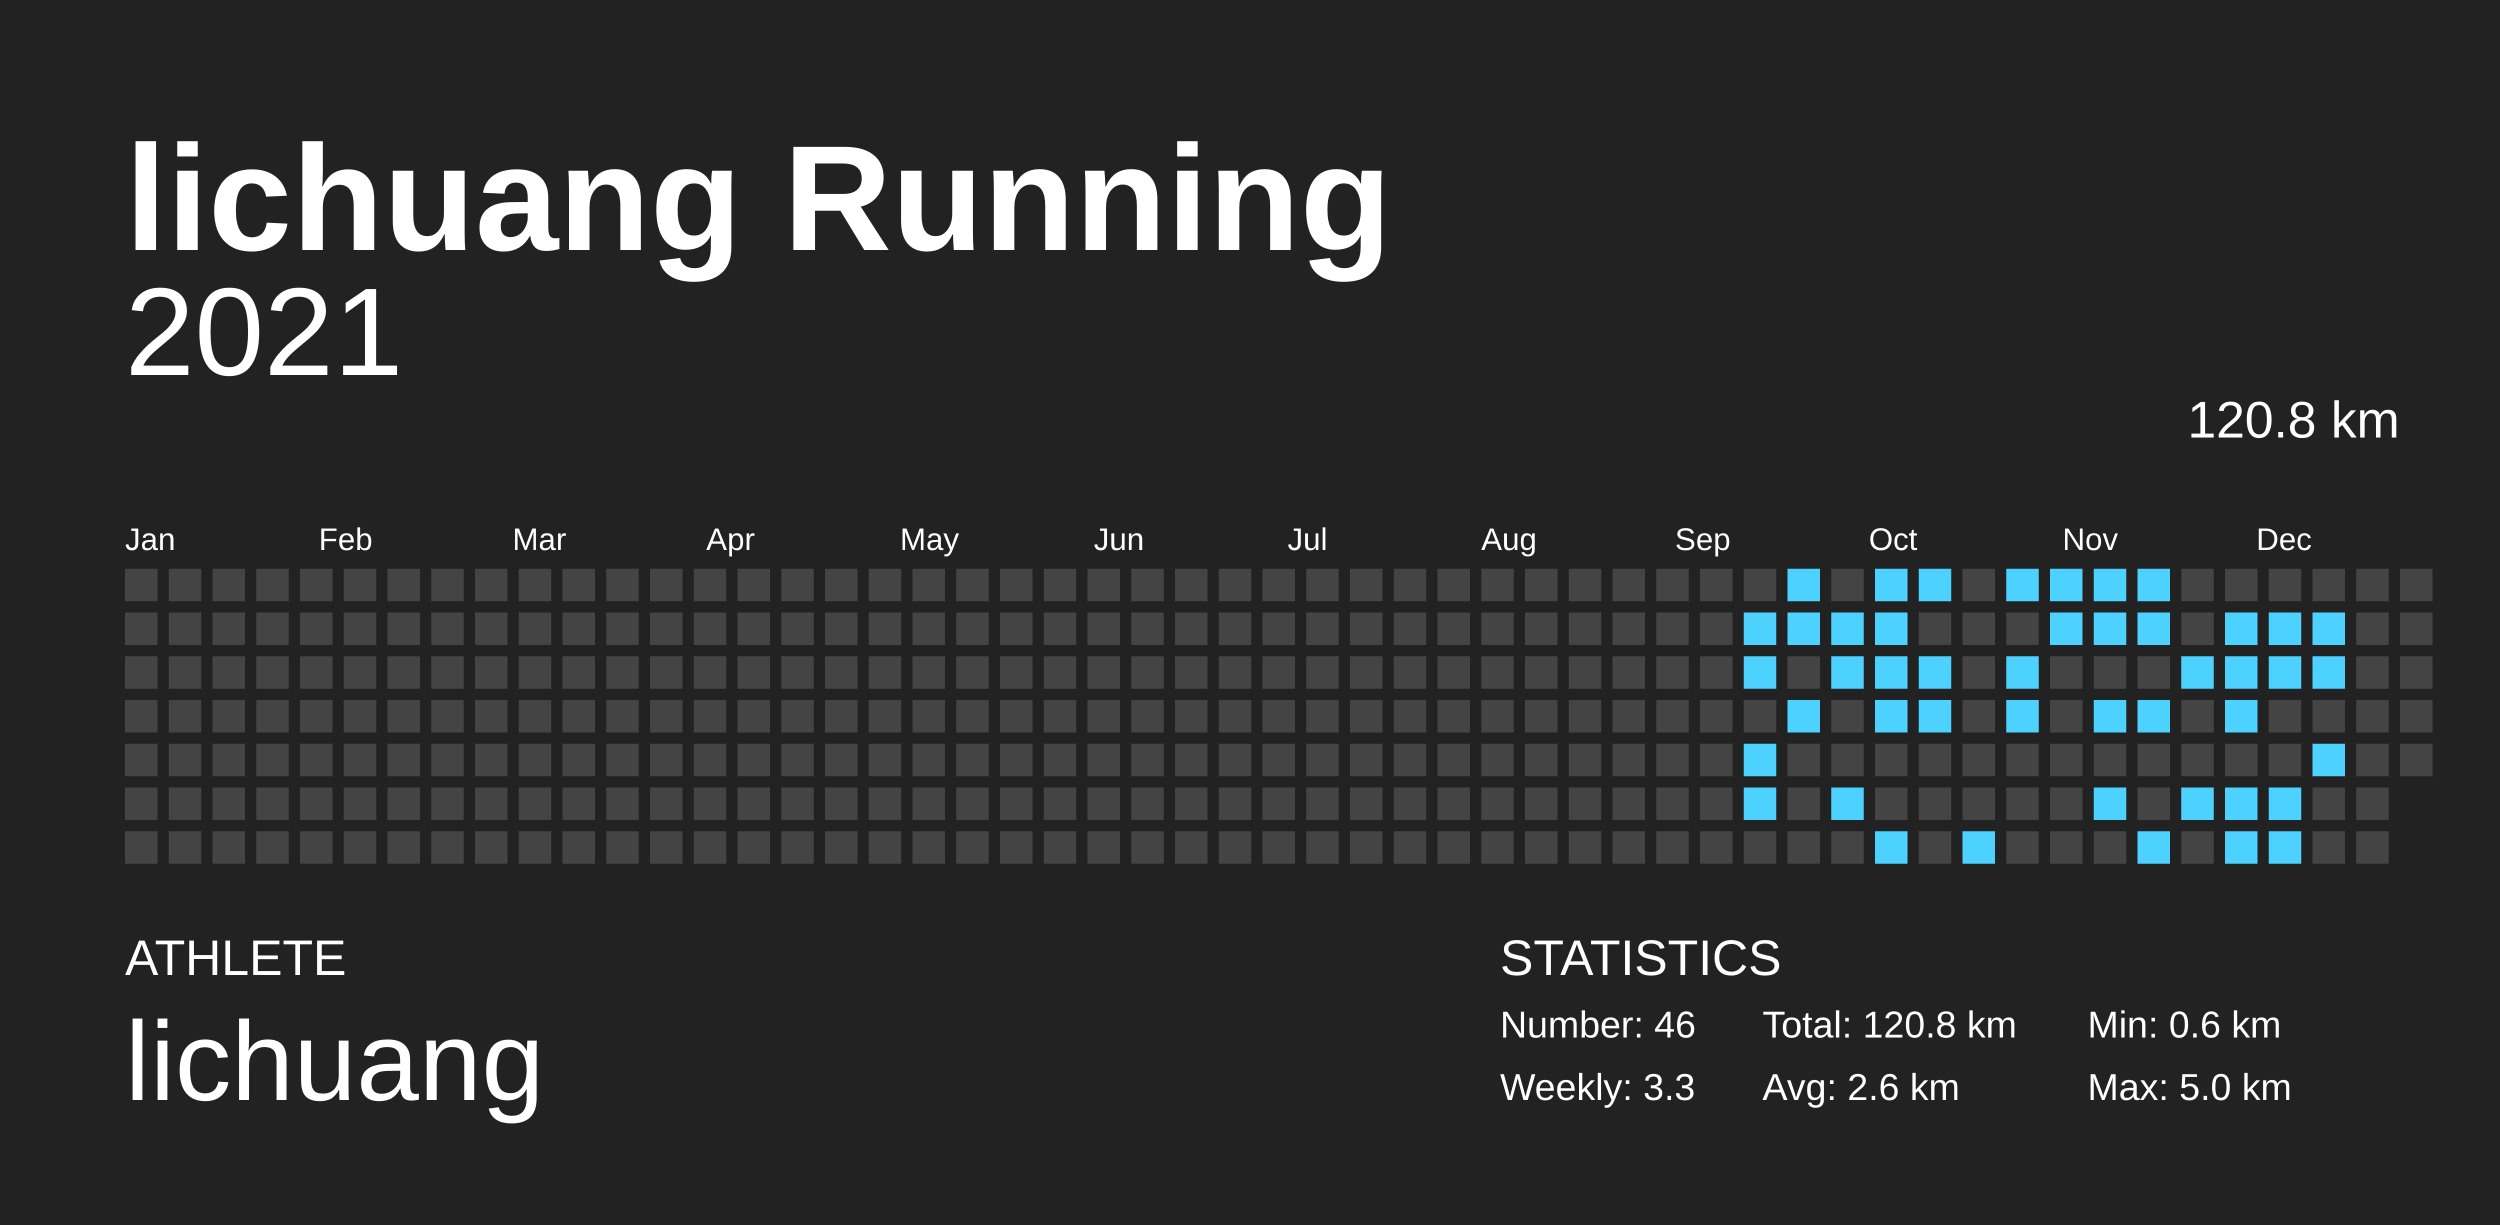
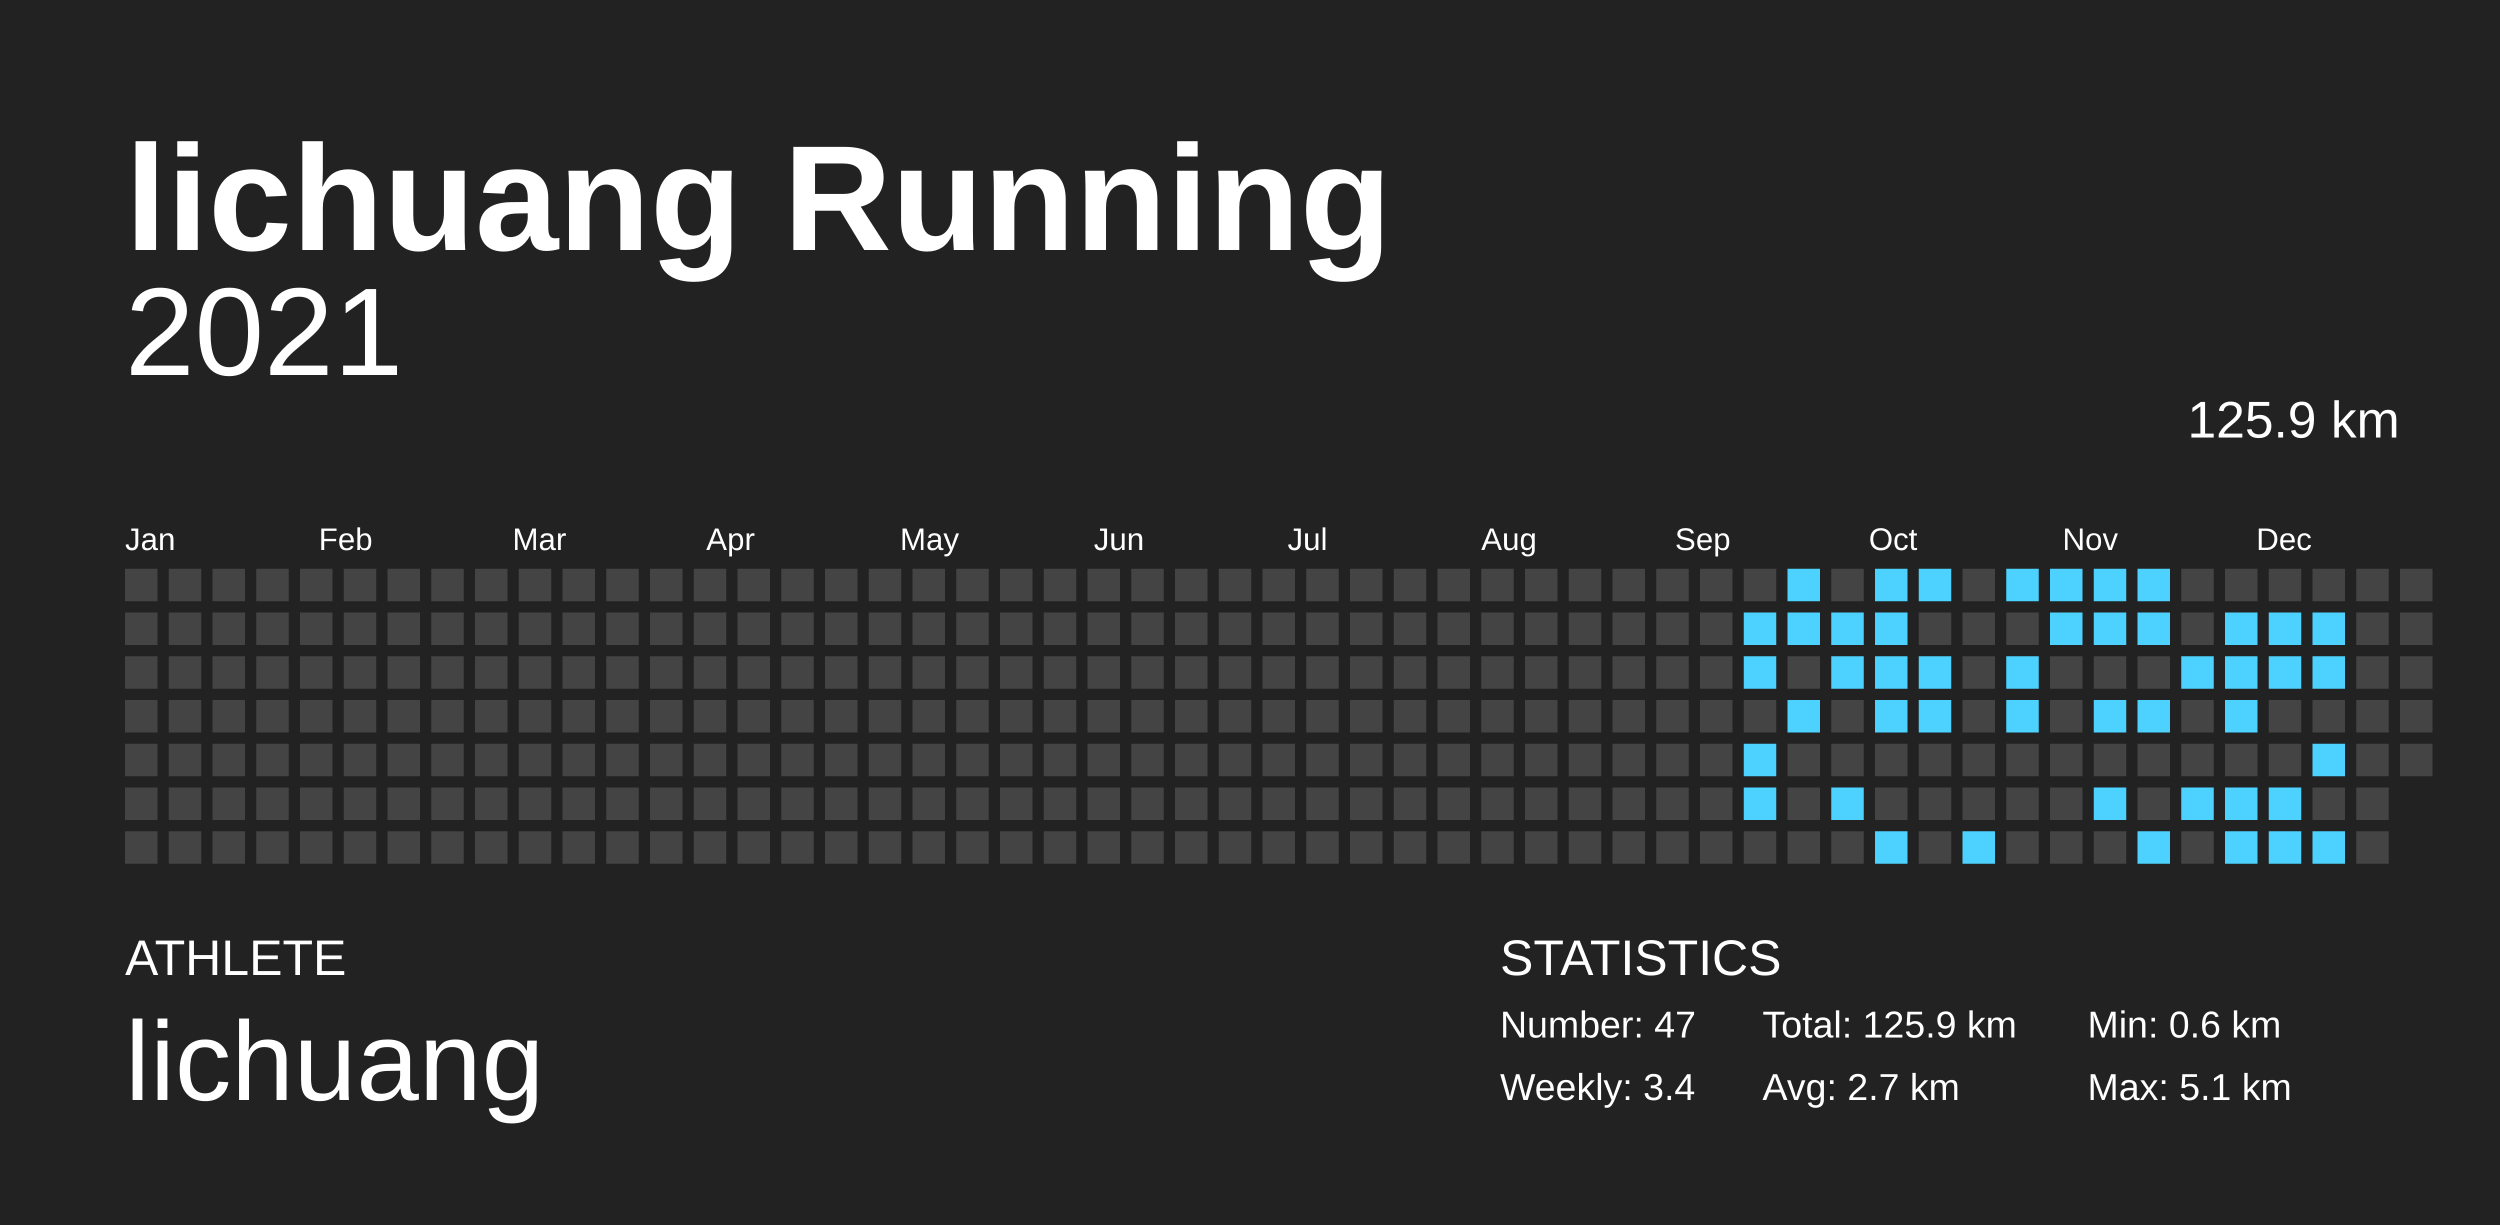
<svg xmlns="http://www.w3.org/2000/svg" baseProfile="full" height="98mm" version="1.1" viewBox="0,0,200,98" width="200mm">
  <defs />
  <rect fill="#222222" height="98" width="200" x="0" y="0" />
  <text fill="#FFFFFF" style="font-size:12px; font-family:Arial; font-weight:bold;" x="10" y="20">lichuang Running</text>
  <text fill="#FFFFFF" style="font-size:4px; font-family:Arial" x="10" y="78">ATHLETE</text>
  <text fill="#FFFFFF" style="font-size:9px; font-family:Arial" x="10" y="88">lichuang</text>
  <text fill="#FFFFFF" style="font-size:4px; font-family:Arial" x="120" y="78">STATISTICS</text>
-   <text fill="#FFFFFF" style="font-size:3px; font-family:Arial" x="120" y="83">Number: 46</text>
-   <text fill="#FFFFFF" style="font-size:3px; font-family:Arial" x="120" y="88">Weekly: 3.3</text>
-   <text fill="#FFFFFF" style="font-size:3px; font-family:Arial" x="141" y="83">Total: 120.8 km</text>
-   <text fill="#FFFFFF" style="font-size:3px; font-family:Arial" x="141" y="88">Avg: 2.6 km</text>
+   <text fill="#FFFFFF" style="font-size:3px; font-family:Arial" x="120" y="83">Number: 47</text>
+   <text fill="#FFFFFF" style="font-size:3px; font-family:Arial" x="120" y="88">Weekly: 3.4</text>
+   <text fill="#FFFFFF" style="font-size:3px; font-family:Arial" x="141" y="83">Total: 125.9 km</text>
+   <text fill="#FFFFFF" style="font-size:3px; font-family:Arial" x="141" y="88">Avg: 2.7 km</text>
  <text fill="#FFFFFF" style="font-size:3px; font-family:Arial" x="167" y="83">Min: 0.6 km</text>
-   <text fill="#FFFFFF" style="font-size:3px; font-family:Arial" x="167" y="88">Max: 5.0 km</text>
+   <text fill="#FFFFFF" style="font-size:3px; font-family:Arial" x="167" y="88">Max: 5.1 km</text>
  <text alignment-baseline="hanging" fill="#FFFFFF" style="font-size:10.0px; font-family:Arial;" x="10" y="30">2021</text>
-   <text alignment-baseline="hanging" fill="#FFFFFF" style="font-size:4.125px; font-family:Arial;" x="175" y="35">120.8 km</text>
+   <text alignment-baseline="hanging" fill="#FFFFFF" style="font-size:4.125px; font-family:Arial;" x="175" y="35">125.9 km</text>
  <text fill="#FFFFFF" style="font-size:2.5px; font-family:Arial" x="10.0" y="44">Jan</text>
  <text fill="#FFFFFF" style="font-size:2.5px; font-family:Arial" x="25.5" y="44">Feb</text>
  <text fill="#FFFFFF" style="font-size:2.5px; font-family:Arial" x="41.0" y="44">Mar</text>
  <text fill="#FFFFFF" style="font-size:2.5px; font-family:Arial" x="56.5" y="44">Apr</text>
  <text fill="#FFFFFF" style="font-size:2.5px; font-family:Arial" x="72.0" y="44">May</text>
  <text fill="#FFFFFF" style="font-size:2.5px; font-family:Arial" x="87.5" y="44">Jun</text>
  <text fill="#FFFFFF" style="font-size:2.5px; font-family:Arial" x="103.0" y="44">Jul</text>
  <text fill="#FFFFFF" style="font-size:2.5px; font-family:Arial" x="118.5" y="44">Aug</text>
  <text fill="#FFFFFF" style="font-size:2.5px; font-family:Arial" x="134.0" y="44">Sep</text>
  <text fill="#FFFFFF" style="font-size:2.5px; font-family:Arial" x="149.5" y="44">Oct</text>
  <text fill="#FFFFFF" style="font-size:2.5px; font-family:Arial" x="165.0" y="44">Nov</text>
  <text fill="#FFFFFF" style="font-size:2.5px; font-family:Arial" x="180.5" y="44">Dec</text>
  <rect fill="#444444" height="2.6" width="2.6" x="10.0" y="45.5" />
  <rect fill="#444444" height="2.6" width="2.6" x="10.0" y="49.0" />
  <rect fill="#444444" height="2.6" width="2.6" x="10.0" y="52.5" />
  <rect fill="#444444" height="2.6" width="2.6" x="10.0" y="56.0" />
  <rect fill="#444444" height="2.6" width="2.6" x="10.0" y="59.5" />
  <rect fill="#444444" height="2.6" width="2.6" x="10.0" y="63.0" />
  <rect fill="#444444" height="2.6" width="2.6" x="10.0" y="66.5" />
  <rect fill="#444444" height="2.6" width="2.6" x="13.5" y="45.5" />
  <rect fill="#444444" height="2.6" width="2.6" x="13.5" y="49.0" />
  <rect fill="#444444" height="2.6" width="2.6" x="13.5" y="52.5" />
  <rect fill="#444444" height="2.6" width="2.6" x="13.5" y="56.0" />
  <rect fill="#444444" height="2.6" width="2.6" x="13.5" y="59.5" />
  <rect fill="#444444" height="2.6" width="2.6" x="13.5" y="63.0" />
  <rect fill="#444444" height="2.6" width="2.6" x="13.5" y="66.5" />
  <rect fill="#444444" height="2.6" width="2.6" x="17.0" y="45.5" />
  <rect fill="#444444" height="2.6" width="2.6" x="17.0" y="49.0" />
  <rect fill="#444444" height="2.6" width="2.6" x="17.0" y="52.5" />
  <rect fill="#444444" height="2.6" width="2.6" x="17.0" y="56.0" />
  <rect fill="#444444" height="2.6" width="2.6" x="17.0" y="59.5" />
  <rect fill="#444444" height="2.6" width="2.6" x="17.0" y="63.0" />
  <rect fill="#444444" height="2.6" width="2.6" x="17.0" y="66.5" />
  <rect fill="#444444" height="2.6" width="2.6" x="20.5" y="45.5" />
  <rect fill="#444444" height="2.6" width="2.6" x="20.5" y="49.0" />
  <rect fill="#444444" height="2.6" width="2.6" x="20.5" y="52.5" />
  <rect fill="#444444" height="2.6" width="2.6" x="20.5" y="56.0" />
  <rect fill="#444444" height="2.6" width="2.6" x="20.5" y="59.5" />
  <rect fill="#444444" height="2.6" width="2.6" x="20.5" y="63.0" />
  <rect fill="#444444" height="2.6" width="2.6" x="20.5" y="66.5" />
  <rect fill="#444444" height="2.6" width="2.6" x="24.0" y="45.5" />
  <rect fill="#444444" height="2.6" width="2.6" x="24.0" y="49.0" />
  <rect fill="#444444" height="2.6" width="2.6" x="24.0" y="52.5" />
  <rect fill="#444444" height="2.6" width="2.6" x="24.0" y="56.0" />
  <rect fill="#444444" height="2.6" width="2.6" x="24.0" y="59.5" />
  <rect fill="#444444" height="2.6" width="2.6" x="24.0" y="63.0" />
  <rect fill="#444444" height="2.6" width="2.6" x="24.0" y="66.5" />
  <rect fill="#444444" height="2.6" width="2.6" x="27.5" y="45.5" />
  <rect fill="#444444" height="2.6" width="2.6" x="27.5" y="49.0" />
  <rect fill="#444444" height="2.6" width="2.6" x="27.5" y="52.5" />
  <rect fill="#444444" height="2.6" width="2.6" x="27.5" y="56.0" />
  <rect fill="#444444" height="2.6" width="2.6" x="27.5" y="59.5" />
  <rect fill="#444444" height="2.6" width="2.6" x="27.5" y="63.0" />
  <rect fill="#444444" height="2.6" width="2.6" x="27.5" y="66.5" />
  <rect fill="#444444" height="2.6" width="2.6" x="31.0" y="45.5" />
  <rect fill="#444444" height="2.6" width="2.6" x="31.0" y="49.0" />
  <rect fill="#444444" height="2.6" width="2.6" x="31.0" y="52.5" />
  <rect fill="#444444" height="2.6" width="2.6" x="31.0" y="56.0" />
  <rect fill="#444444" height="2.6" width="2.6" x="31.0" y="59.5" />
  <rect fill="#444444" height="2.6" width="2.6" x="31.0" y="63.0" />
  <rect fill="#444444" height="2.6" width="2.6" x="31.0" y="66.5" />
  <rect fill="#444444" height="2.6" width="2.6" x="34.5" y="45.5" />
  <rect fill="#444444" height="2.6" width="2.6" x="34.5" y="49.0" />
  <rect fill="#444444" height="2.6" width="2.6" x="34.5" y="52.5" />
  <rect fill="#444444" height="2.6" width="2.6" x="34.5" y="56.0" />
  <rect fill="#444444" height="2.6" width="2.6" x="34.5" y="59.5" />
  <rect fill="#444444" height="2.6" width="2.6" x="34.5" y="63.0" />
  <rect fill="#444444" height="2.6" width="2.6" x="34.5" y="66.5" />
  <rect fill="#444444" height="2.6" width="2.6" x="38.0" y="45.5" />
  <rect fill="#444444" height="2.6" width="2.6" x="38.0" y="49.0" />
  <rect fill="#444444" height="2.6" width="2.6" x="38.0" y="52.5" />
  <rect fill="#444444" height="2.6" width="2.6" x="38.0" y="56.0" />
  <rect fill="#444444" height="2.6" width="2.6" x="38.0" y="59.5" />
  <rect fill="#444444" height="2.6" width="2.6" x="38.0" y="63.0" />
  <rect fill="#444444" height="2.6" width="2.6" x="38.0" y="66.5" />
  <rect fill="#444444" height="2.6" width="2.6" x="41.5" y="45.5" />
  <rect fill="#444444" height="2.6" width="2.6" x="41.5" y="49.0" />
  <rect fill="#444444" height="2.6" width="2.6" x="41.5" y="52.5" />
  <rect fill="#444444" height="2.6" width="2.6" x="41.5" y="56.0" />
  <rect fill="#444444" height="2.6" width="2.6" x="41.5" y="59.5" />
  <rect fill="#444444" height="2.6" width="2.6" x="41.5" y="63.0" />
  <rect fill="#444444" height="2.6" width="2.6" x="41.5" y="66.5" />
  <rect fill="#444444" height="2.6" width="2.6" x="45.0" y="45.5" />
  <rect fill="#444444" height="2.6" width="2.6" x="45.0" y="49.0" />
  <rect fill="#444444" height="2.6" width="2.6" x="45.0" y="52.5" />
  <rect fill="#444444" height="2.6" width="2.6" x="45.0" y="56.0" />
  <rect fill="#444444" height="2.6" width="2.6" x="45.0" y="59.5" />
  <rect fill="#444444" height="2.6" width="2.6" x="45.0" y="63.0" />
  <rect fill="#444444" height="2.6" width="2.6" x="45.0" y="66.5" />
  <rect fill="#444444" height="2.6" width="2.6" x="48.5" y="45.5" />
  <rect fill="#444444" height="2.6" width="2.6" x="48.5" y="49.0" />
  <rect fill="#444444" height="2.6" width="2.6" x="48.5" y="52.5" />
  <rect fill="#444444" height="2.6" width="2.6" x="48.5" y="56.0" />
  <rect fill="#444444" height="2.6" width="2.6" x="48.5" y="59.5" />
  <rect fill="#444444" height="2.6" width="2.6" x="48.5" y="63.0" />
  <rect fill="#444444" height="2.6" width="2.6" x="48.5" y="66.5" />
  <rect fill="#444444" height="2.6" width="2.6" x="52.0" y="45.5" />
  <rect fill="#444444" height="2.6" width="2.6" x="52.0" y="49.0" />
  <rect fill="#444444" height="2.6" width="2.6" x="52.0" y="52.5" />
  <rect fill="#444444" height="2.6" width="2.6" x="52.0" y="56.0" />
  <rect fill="#444444" height="2.6" width="2.6" x="52.0" y="59.5" />
  <rect fill="#444444" height="2.6" width="2.6" x="52.0" y="63.0" />
  <rect fill="#444444" height="2.6" width="2.6" x="52.0" y="66.5" />
  <rect fill="#444444" height="2.6" width="2.6" x="55.5" y="45.5" />
  <rect fill="#444444" height="2.6" width="2.6" x="55.5" y="49.0" />
  <rect fill="#444444" height="2.6" width="2.6" x="55.5" y="52.5" />
  <rect fill="#444444" height="2.6" width="2.6" x="55.5" y="56.0" />
  <rect fill="#444444" height="2.6" width="2.6" x="55.5" y="59.5" />
  <rect fill="#444444" height="2.6" width="2.6" x="55.5" y="63.0" />
  <rect fill="#444444" height="2.6" width="2.6" x="55.5" y="66.5" />
  <rect fill="#444444" height="2.6" width="2.6" x="59.0" y="45.5" />
  <rect fill="#444444" height="2.6" width="2.6" x="59.0" y="49.0" />
  <rect fill="#444444" height="2.6" width="2.6" x="59.0" y="52.5" />
  <rect fill="#444444" height="2.6" width="2.6" x="59.0" y="56.0" />
  <rect fill="#444444" height="2.6" width="2.6" x="59.0" y="59.5" />
  <rect fill="#444444" height="2.6" width="2.6" x="59.0" y="63.0" />
  <rect fill="#444444" height="2.6" width="2.6" x="59.0" y="66.5" />
  <rect fill="#444444" height="2.6" width="2.6" x="62.5" y="45.5" />
  <rect fill="#444444" height="2.6" width="2.6" x="62.5" y="49.0" />
  <rect fill="#444444" height="2.6" width="2.6" x="62.5" y="52.5" />
  <rect fill="#444444" height="2.6" width="2.6" x="62.5" y="56.0" />
  <rect fill="#444444" height="2.6" width="2.6" x="62.5" y="59.5" />
  <rect fill="#444444" height="2.6" width="2.6" x="62.5" y="63.0" />
  <rect fill="#444444" height="2.6" width="2.6" x="62.5" y="66.5" />
  <rect fill="#444444" height="2.6" width="2.6" x="66.0" y="45.5" />
  <rect fill="#444444" height="2.6" width="2.6" x="66.0" y="49.0" />
  <rect fill="#444444" height="2.6" width="2.6" x="66.0" y="52.5" />
  <rect fill="#444444" height="2.6" width="2.6" x="66.0" y="56.0" />
  <rect fill="#444444" height="2.6" width="2.6" x="66.0" y="59.5" />
  <rect fill="#444444" height="2.6" width="2.6" x="66.0" y="63.0" />
  <rect fill="#444444" height="2.6" width="2.6" x="66.0" y="66.5" />
  <rect fill="#444444" height="2.6" width="2.6" x="69.5" y="45.5" />
  <rect fill="#444444" height="2.6" width="2.6" x="69.5" y="49.0" />
  <rect fill="#444444" height="2.6" width="2.6" x="69.5" y="52.5" />
  <rect fill="#444444" height="2.6" width="2.6" x="69.5" y="56.0" />
  <rect fill="#444444" height="2.6" width="2.6" x="69.5" y="59.5" />
  <rect fill="#444444" height="2.6" width="2.6" x="69.5" y="63.0" />
  <rect fill="#444444" height="2.6" width="2.6" x="69.5" y="66.5" />
  <rect fill="#444444" height="2.6" width="2.6" x="73.0" y="45.5" />
  <rect fill="#444444" height="2.6" width="2.6" x="73.0" y="49.0" />
  <rect fill="#444444" height="2.6" width="2.6" x="73.0" y="52.5" />
  <rect fill="#444444" height="2.6" width="2.6" x="73.0" y="56.0" />
  <rect fill="#444444" height="2.6" width="2.6" x="73.0" y="59.5" />
  <rect fill="#444444" height="2.6" width="2.6" x="73.0" y="63.0" />
  <rect fill="#444444" height="2.6" width="2.6" x="73.0" y="66.5" />
  <rect fill="#444444" height="2.6" width="2.6" x="76.5" y="45.5" />
  <rect fill="#444444" height="2.6" width="2.6" x="76.5" y="49.0" />
  <rect fill="#444444" height="2.6" width="2.6" x="76.5" y="52.5" />
  <rect fill="#444444" height="2.6" width="2.6" x="76.5" y="56.0" />
  <rect fill="#444444" height="2.6" width="2.6" x="76.5" y="59.5" />
  <rect fill="#444444" height="2.6" width="2.6" x="76.5" y="63.0" />
  <rect fill="#444444" height="2.6" width="2.6" x="76.5" y="66.5" />
  <rect fill="#444444" height="2.6" width="2.6" x="80.0" y="45.5" />
  <rect fill="#444444" height="2.6" width="2.6" x="80.0" y="49.0" />
  <rect fill="#444444" height="2.6" width="2.6" x="80.0" y="52.5" />
  <rect fill="#444444" height="2.6" width="2.6" x="80.0" y="56.0" />
  <rect fill="#444444" height="2.6" width="2.6" x="80.0" y="59.5" />
  <rect fill="#444444" height="2.6" width="2.6" x="80.0" y="63.0" />
  <rect fill="#444444" height="2.6" width="2.6" x="80.0" y="66.5" />
  <rect fill="#444444" height="2.6" width="2.6" x="83.5" y="45.5" />
  <rect fill="#444444" height="2.6" width="2.6" x="83.5" y="49.0" />
  <rect fill="#444444" height="2.6" width="2.6" x="83.5" y="52.5" />
  <rect fill="#444444" height="2.6" width="2.6" x="83.5" y="56.0" />
  <rect fill="#444444" height="2.6" width="2.6" x="83.5" y="59.5" />
  <rect fill="#444444" height="2.6" width="2.6" x="83.5" y="63.0" />
  <rect fill="#444444" height="2.6" width="2.6" x="83.5" y="66.5" />
  <rect fill="#444444" height="2.6" width="2.6" x="87.0" y="45.5" />
  <rect fill="#444444" height="2.6" width="2.6" x="87.0" y="49.0" />
  <rect fill="#444444" height="2.6" width="2.6" x="87.0" y="52.5" />
  <rect fill="#444444" height="2.6" width="2.6" x="87.0" y="56.0" />
  <rect fill="#444444" height="2.6" width="2.6" x="87.0" y="59.5" />
  <rect fill="#444444" height="2.6" width="2.6" x="87.0" y="63.0" />
  <rect fill="#444444" height="2.6" width="2.6" x="87.0" y="66.5" />
  <rect fill="#444444" height="2.6" width="2.6" x="90.5" y="45.5" />
  <rect fill="#444444" height="2.6" width="2.6" x="90.5" y="49.0" />
  <rect fill="#444444" height="2.6" width="2.6" x="90.5" y="52.5" />
  <rect fill="#444444" height="2.6" width="2.6" x="90.5" y="56.0" />
  <rect fill="#444444" height="2.6" width="2.6" x="90.5" y="59.5" />
  <rect fill="#444444" height="2.6" width="2.6" x="90.5" y="63.0" />
  <rect fill="#444444" height="2.6" width="2.6" x="90.5" y="66.5" />
  <rect fill="#444444" height="2.6" width="2.6" x="94.0" y="45.5" />
  <rect fill="#444444" height="2.6" width="2.6" x="94.0" y="49.0" />
  <rect fill="#444444" height="2.6" width="2.6" x="94.0" y="52.5" />
  <rect fill="#444444" height="2.6" width="2.6" x="94.0" y="56.0" />
  <rect fill="#444444" height="2.6" width="2.6" x="94.0" y="59.5" />
  <rect fill="#444444" height="2.6" width="2.6" x="94.0" y="63.0" />
  <rect fill="#444444" height="2.6" width="2.6" x="94.0" y="66.5" />
  <rect fill="#444444" height="2.6" width="2.6" x="97.5" y="45.5" />
  <rect fill="#444444" height="2.6" width="2.6" x="97.5" y="49.0" />
  <rect fill="#444444" height="2.6" width="2.6" x="97.5" y="52.5" />
  <rect fill="#444444" height="2.6" width="2.6" x="97.5" y="56.0" />
  <rect fill="#444444" height="2.6" width="2.6" x="97.5" y="59.5" />
  <rect fill="#444444" height="2.6" width="2.6" x="97.5" y="63.0" />
  <rect fill="#444444" height="2.6" width="2.6" x="97.5" y="66.5" />
  <rect fill="#444444" height="2.6" width="2.6" x="101.0" y="45.5" />
  <rect fill="#444444" height="2.6" width="2.6" x="101.0" y="49.0" />
  <rect fill="#444444" height="2.6" width="2.6" x="101.0" y="52.5" />
  <rect fill="#444444" height="2.6" width="2.6" x="101.0" y="56.0" />
  <rect fill="#444444" height="2.6" width="2.6" x="101.0" y="59.5" />
  <rect fill="#444444" height="2.6" width="2.6" x="101.0" y="63.0" />
  <rect fill="#444444" height="2.6" width="2.6" x="101.0" y="66.5" />
  <rect fill="#444444" height="2.6" width="2.6" x="104.5" y="45.5" />
  <rect fill="#444444" height="2.6" width="2.6" x="104.5" y="49.0" />
  <rect fill="#444444" height="2.6" width="2.6" x="104.5" y="52.5" />
  <rect fill="#444444" height="2.6" width="2.6" x="104.5" y="56.0" />
  <rect fill="#444444" height="2.6" width="2.6" x="104.5" y="59.5" />
  <rect fill="#444444" height="2.6" width="2.6" x="104.5" y="63.0" />
  <rect fill="#444444" height="2.6" width="2.6" x="104.5" y="66.5" />
  <rect fill="#444444" height="2.6" width="2.6" x="108.0" y="45.5" />
  <rect fill="#444444" height="2.6" width="2.6" x="108.0" y="49.0" />
  <rect fill="#444444" height="2.6" width="2.6" x="108.0" y="52.5" />
  <rect fill="#444444" height="2.6" width="2.6" x="108.0" y="56.0" />
  <rect fill="#444444" height="2.6" width="2.6" x="108.0" y="59.5" />
  <rect fill="#444444" height="2.6" width="2.6" x="108.0" y="63.0" />
  <rect fill="#444444" height="2.6" width="2.6" x="108.0" y="66.5" />
  <rect fill="#444444" height="2.6" width="2.6" x="111.5" y="45.5" />
  <rect fill="#444444" height="2.6" width="2.6" x="111.5" y="49.0" />
  <rect fill="#444444" height="2.6" width="2.6" x="111.5" y="52.5" />
  <rect fill="#444444" height="2.6" width="2.6" x="111.5" y="56.0" />
  <rect fill="#444444" height="2.6" width="2.6" x="111.5" y="59.5" />
  <rect fill="#444444" height="2.6" width="2.6" x="111.5" y="63.0" />
  <rect fill="#444444" height="2.6" width="2.6" x="111.5" y="66.5" />
  <rect fill="#444444" height="2.6" width="2.6" x="115.0" y="45.5" />
  <rect fill="#444444" height="2.6" width="2.6" x="115.0" y="49.0" />
  <rect fill="#444444" height="2.6" width="2.6" x="115.0" y="52.5" />
  <rect fill="#444444" height="2.6" width="2.6" x="115.0" y="56.0" />
  <rect fill="#444444" height="2.6" width="2.6" x="115.0" y="59.5" />
  <rect fill="#444444" height="2.6" width="2.6" x="115.0" y="63.0" />
  <rect fill="#444444" height="2.6" width="2.6" x="115.0" y="66.5" />
  <rect fill="#444444" height="2.6" width="2.6" x="118.5" y="45.5" />
  <rect fill="#444444" height="2.6" width="2.6" x="118.5" y="49.0" />
  <rect fill="#444444" height="2.6" width="2.6" x="118.5" y="52.5" />
  <rect fill="#444444" height="2.6" width="2.6" x="118.5" y="56.0" />
  <rect fill="#444444" height="2.6" width="2.6" x="118.5" y="59.5" />
  <rect fill="#444444" height="2.6" width="2.6" x="118.5" y="63.0" />
  <rect fill="#444444" height="2.6" width="2.6" x="118.5" y="66.5" />
  <rect fill="#444444" height="2.6" width="2.6" x="122.0" y="45.5" />
  <rect fill="#444444" height="2.6" width="2.6" x="122.0" y="49.0" />
  <rect fill="#444444" height="2.6" width="2.6" x="122.0" y="52.5" />
  <rect fill="#444444" height="2.6" width="2.6" x="122.0" y="56.0" />
  <rect fill="#444444" height="2.6" width="2.6" x="122.0" y="59.5" />
  <rect fill="#444444" height="2.6" width="2.6" x="122.0" y="63.0" />
  <rect fill="#444444" height="2.6" width="2.6" x="122.0" y="66.5" />
  <rect fill="#444444" height="2.6" width="2.6" x="125.5" y="45.5" />
  <rect fill="#444444" height="2.6" width="2.6" x="125.5" y="49.0" />
  <rect fill="#444444" height="2.6" width="2.6" x="125.5" y="52.5" />
  <rect fill="#444444" height="2.6" width="2.6" x="125.5" y="56.0" />
  <rect fill="#444444" height="2.6" width="2.6" x="125.5" y="59.5" />
  <rect fill="#444444" height="2.6" width="2.6" x="125.5" y="63.0" />
  <rect fill="#444444" height="2.6" width="2.6" x="125.5" y="66.5" />
  <rect fill="#444444" height="2.6" width="2.6" x="129.0" y="45.5" />
  <rect fill="#444444" height="2.6" width="2.6" x="129.0" y="49.0" />
  <rect fill="#444444" height="2.6" width="2.6" x="129.0" y="52.5" />
  <rect fill="#444444" height="2.6" width="2.6" x="129.0" y="56.0" />
  <rect fill="#444444" height="2.6" width="2.6" x="129.0" y="59.5" />
  <rect fill="#444444" height="2.6" width="2.6" x="129.0" y="63.0" />
  <rect fill="#444444" height="2.6" width="2.6" x="129.0" y="66.5" />
  <rect fill="#444444" height="2.6" width="2.6" x="132.5" y="45.5" />
  <rect fill="#444444" height="2.6" width="2.6" x="132.5" y="49.0" />
  <rect fill="#444444" height="2.6" width="2.6" x="132.5" y="52.5" />
  <rect fill="#444444" height="2.6" width="2.6" x="132.5" y="56.0" />
  <rect fill="#444444" height="2.6" width="2.6" x="132.5" y="59.5" />
  <rect fill="#444444" height="2.6" width="2.6" x="132.5" y="63.0" />
  <rect fill="#444444" height="2.6" width="2.6" x="132.5" y="66.5" />
  <rect fill="#444444" height="2.6" width="2.6" x="136.0" y="45.5" />
  <rect fill="#444444" height="2.6" width="2.6" x="136.0" y="49.0" />
  <rect fill="#444444" height="2.6" width="2.6" x="136.0" y="52.5" />
  <rect fill="#444444" height="2.6" width="2.6" x="136.0" y="56.0" />
  <rect fill="#444444" height="2.6" width="2.6" x="136.0" y="59.5" />
  <rect fill="#444444" height="2.6" width="2.6" x="136.0" y="63.0" />
  <rect fill="#444444" height="2.6" width="2.6" x="136.0" y="66.5" />
  <rect fill="#444444" height="2.6" width="2.6" x="139.5" y="45.5" />
  <rect fill="#4dd2ff" height="2.6" width="2.6" x="139.5" y="49.0" />
  <rect fill="#4dd2ff" height="2.6" width="2.6" x="139.5" y="52.5" />
  <rect fill="#444444" height="2.6" width="2.6" x="139.5" y="56.0" />
  <rect fill="#4dd2ff" height="2.6" width="2.6" x="139.5" y="59.5" />
  <rect fill="#4dd2ff" height="2.6" width="2.6" x="139.5" y="63.0" />
  <rect fill="#444444" height="2.6" width="2.6" x="139.5" y="66.5" />
  <rect fill="#4dd2ff" height="2.6" width="2.6" x="143.0" y="45.5" />
  <rect fill="#4dd2ff" height="2.6" width="2.6" x="143.0" y="49.0" />
  <rect fill="#444444" height="2.6" width="2.6" x="143.0" y="52.5" />
  <rect fill="#4dd2ff" height="2.6" width="2.6" x="143.0" y="56.0" />
  <rect fill="#444444" height="2.6" width="2.6" x="143.0" y="59.5" />
  <rect fill="#444444" height="2.6" width="2.6" x="143.0" y="63.0" />
  <rect fill="#444444" height="2.6" width="2.6" x="143.0" y="66.5" />
  <rect fill="#444444" height="2.6" width="2.6" x="146.5" y="45.5" />
  <rect fill="#4dd2ff" height="2.6" width="2.6" x="146.5" y="49.0" />
  <rect fill="#4dd2ff" height="2.6" width="2.6" x="146.5" y="52.5" />
  <rect fill="#444444" height="2.6" width="2.6" x="146.5" y="56.0" />
  <rect fill="#444444" height="2.6" width="2.6" x="146.5" y="59.5" />
  <rect fill="#4dd2ff" height="2.6" width="2.6" x="146.5" y="63.0" />
  <rect fill="#444444" height="2.6" width="2.6" x="146.5" y="66.5" />
  <rect fill="#4dd2ff" height="2.6" width="2.6" x="150.0" y="45.5" />
  <rect fill="#4dd2ff" height="2.6" width="2.6" x="150.0" y="49.0" />
  <rect fill="#4dd2ff" height="2.6" width="2.6" x="150.0" y="52.5" />
  <rect fill="#4dd2ff" height="2.6" width="2.6" x="150.0" y="56.0" />
  <rect fill="#444444" height="2.6" width="2.6" x="150.0" y="59.5" />
  <rect fill="#444444" height="2.6" width="2.6" x="150.0" y="63.0" />
  <rect fill="#4dd2ff" height="2.6" width="2.6" x="150.0" y="66.5" />
  <rect fill="#4dd2ff" height="2.6" width="2.6" x="153.5" y="45.5" />
  <rect fill="#444444" height="2.6" width="2.6" x="153.5" y="49.0" />
  <rect fill="#4dd2ff" height="2.6" width="2.6" x="153.5" y="52.5" />
  <rect fill="#4dd2ff" height="2.6" width="2.6" x="153.5" y="56.0" />
  <rect fill="#444444" height="2.6" width="2.6" x="153.5" y="59.5" />
  <rect fill="#444444" height="2.6" width="2.6" x="153.5" y="63.0" />
  <rect fill="#444444" height="2.6" width="2.6" x="153.5" y="66.5" />
  <rect fill="#444444" height="2.6" width="2.6" x="157.0" y="45.5" />
  <rect fill="#444444" height="2.6" width="2.6" x="157.0" y="49.0" />
  <rect fill="#444444" height="2.6" width="2.6" x="157.0" y="52.5" />
  <rect fill="#444444" height="2.6" width="2.6" x="157.0" y="56.0" />
  <rect fill="#444444" height="2.6" width="2.6" x="157.0" y="59.5" />
  <rect fill="#444444" height="2.6" width="2.6" x="157.0" y="63.0" />
  <rect fill="#4dd2ff" height="2.6" width="2.6" x="157.0" y="66.5" />
  <rect fill="#4dd2ff" height="2.6" width="2.6" x="160.5" y="45.5" />
  <rect fill="#444444" height="2.6" width="2.6" x="160.5" y="49.0" />
  <rect fill="#4dd2ff" height="2.6" width="2.6" x="160.5" y="52.5" />
  <rect fill="#4dd2ff" height="2.6" width="2.6" x="160.5" y="56.0" />
  <rect fill="#444444" height="2.6" width="2.6" x="160.5" y="59.5" />
  <rect fill="#444444" height="2.6" width="2.6" x="160.5" y="63.0" />
  <rect fill="#444444" height="2.6" width="2.6" x="160.5" y="66.5" />
  <rect fill="#4dd2ff" height="2.6" width="2.6" x="164.0" y="45.5" />
  <rect fill="#4dd2ff" height="2.6" width="2.6" x="164.0" y="49.0" />
  <rect fill="#444444" height="2.6" width="2.6" x="164.0" y="52.5" />
  <rect fill="#444444" height="2.6" width="2.6" x="164.0" y="56.0" />
  <rect fill="#444444" height="2.6" width="2.6" x="164.0" y="59.5" />
  <rect fill="#444444" height="2.6" width="2.6" x="164.0" y="63.0" />
  <rect fill="#444444" height="2.6" width="2.6" x="164.0" y="66.5" />
  <rect fill="#4dd2ff" height="2.6" width="2.6" x="167.5" y="45.5" />
  <rect fill="#4dd2ff" height="2.6" width="2.6" x="167.5" y="49.0" />
  <rect fill="#444444" height="2.6" width="2.6" x="167.5" y="52.5" />
  <rect fill="#4dd2ff" height="2.6" width="2.6" x="167.5" y="56.0" />
  <rect fill="#444444" height="2.6" width="2.6" x="167.5" y="59.5" />
  <rect fill="#4dd2ff" height="2.6" width="2.6" x="167.5" y="63.0" />
  <rect fill="#444444" height="2.6" width="2.6" x="167.5" y="66.5" />
  <rect fill="#4dd2ff" height="2.6" width="2.6" x="171.0" y="45.5" />
  <rect fill="#4dd2ff" height="2.6" width="2.6" x="171.0" y="49.0" />
  <rect fill="#444444" height="2.6" width="2.6" x="171.0" y="52.5" />
  <rect fill="#4dd2ff" height="2.6" width="2.6" x="171.0" y="56.0" />
  <rect fill="#444444" height="2.6" width="2.6" x="171.0" y="59.5" />
  <rect fill="#444444" height="2.6" width="2.6" x="171.0" y="63.0" />
  <rect fill="#4dd2ff" height="2.6" width="2.6" x="171.0" y="66.5" />
  <rect fill="#444444" height="2.6" width="2.6" x="174.5" y="45.5" />
  <rect fill="#444444" height="2.6" width="2.6" x="174.5" y="49.0" />
  <rect fill="#4dd2ff" height="2.6" width="2.6" x="174.5" y="52.5" />
  <rect fill="#444444" height="2.6" width="2.6" x="174.5" y="56.0" />
  <rect fill="#444444" height="2.6" width="2.6" x="174.5" y="59.5" />
  <rect fill="#4dd2ff" height="2.6" width="2.6" x="174.5" y="63.0" />
  <rect fill="#444444" height="2.6" width="2.6" x="174.5" y="66.5" />
  <rect fill="#444444" height="2.6" width="2.6" x="178.0" y="45.5" />
  <rect fill="#4dd2ff" height="2.6" width="2.6" x="178.0" y="49.0" />
  <rect fill="#4dd2ff" height="2.6" width="2.6" x="178.0" y="52.5" />
  <rect fill="#4dd2ff" height="2.6" width="2.6" x="178.0" y="56.0" />
  <rect fill="#444444" height="2.6" width="2.6" x="178.0" y="59.5" />
  <rect fill="#4dd2ff" height="2.6" width="2.6" x="178.0" y="63.0" />
  <rect fill="#4dd2ff" height="2.6" width="2.6" x="178.0" y="66.5" />
  <rect fill="#444444" height="2.6" width="2.6" x="181.5" y="45.5" />
  <rect fill="#4dd2ff" height="2.6" width="2.6" x="181.5" y="49.0" />
  <rect fill="#4dd2ff" height="2.6" width="2.6" x="181.5" y="52.5" />
  <rect fill="#444444" height="2.6" width="2.6" x="181.5" y="56.0" />
  <rect fill="#444444" height="2.6" width="2.6" x="181.5" y="59.5" />
  <rect fill="#4dd2ff" height="2.6" width="2.6" x="181.5" y="63.0" />
  <rect fill="#4dd2ff" height="2.6" width="2.6" x="181.5" y="66.5" />
  <rect fill="#444444" height="2.6" width="2.6" x="185.0" y="45.5" />
  <rect fill="#4dd2ff" height="2.6" width="2.6" x="185.0" y="49.0" />
  <rect fill="#4dd2ff" height="2.6" width="2.6" x="185.0" y="52.5" />
  <rect fill="#444444" height="2.6" width="2.6" x="185.0" y="56.0" />
  <rect fill="#4dd2ff" height="2.6" width="2.6" x="185.0" y="59.5" />
  <rect fill="#444444" height="2.6" width="2.6" x="185.0" y="63.0" />
-   <rect fill="#444444" height="2.6" width="2.6" x="185.0" y="66.5" />
+   <rect fill="#4dd2ff" height="2.6" width="2.6" x="185.0" y="66.5" />
  <rect fill="#444444" height="2.6" width="2.6" x="188.5" y="45.5" />
  <rect fill="#444444" height="2.6" width="2.6" x="188.5" y="49.0" />
  <rect fill="#444444" height="2.6" width="2.6" x="188.5" y="52.5" />
  <rect fill="#444444" height="2.6" width="2.6" x="188.5" y="56.0" />
  <rect fill="#444444" height="2.6" width="2.6" x="188.5" y="59.5" />
  <rect fill="#444444" height="2.6" width="2.6" x="188.5" y="63.0" />
  <rect fill="#444444" height="2.6" width="2.6" x="188.5" y="66.5" />
  <rect fill="#444444" height="2.6" width="2.6" x="192.0" y="45.5" />
  <rect fill="#444444" height="2.6" width="2.6" x="192.0" y="49.0" />
  <rect fill="#444444" height="2.6" width="2.6" x="192.0" y="52.5" />
  <rect fill="#444444" height="2.6" width="2.6" x="192.0" y="56.0" />
  <rect fill="#444444" height="2.6" width="2.6" x="192.0" y="59.5" />
</svg>
